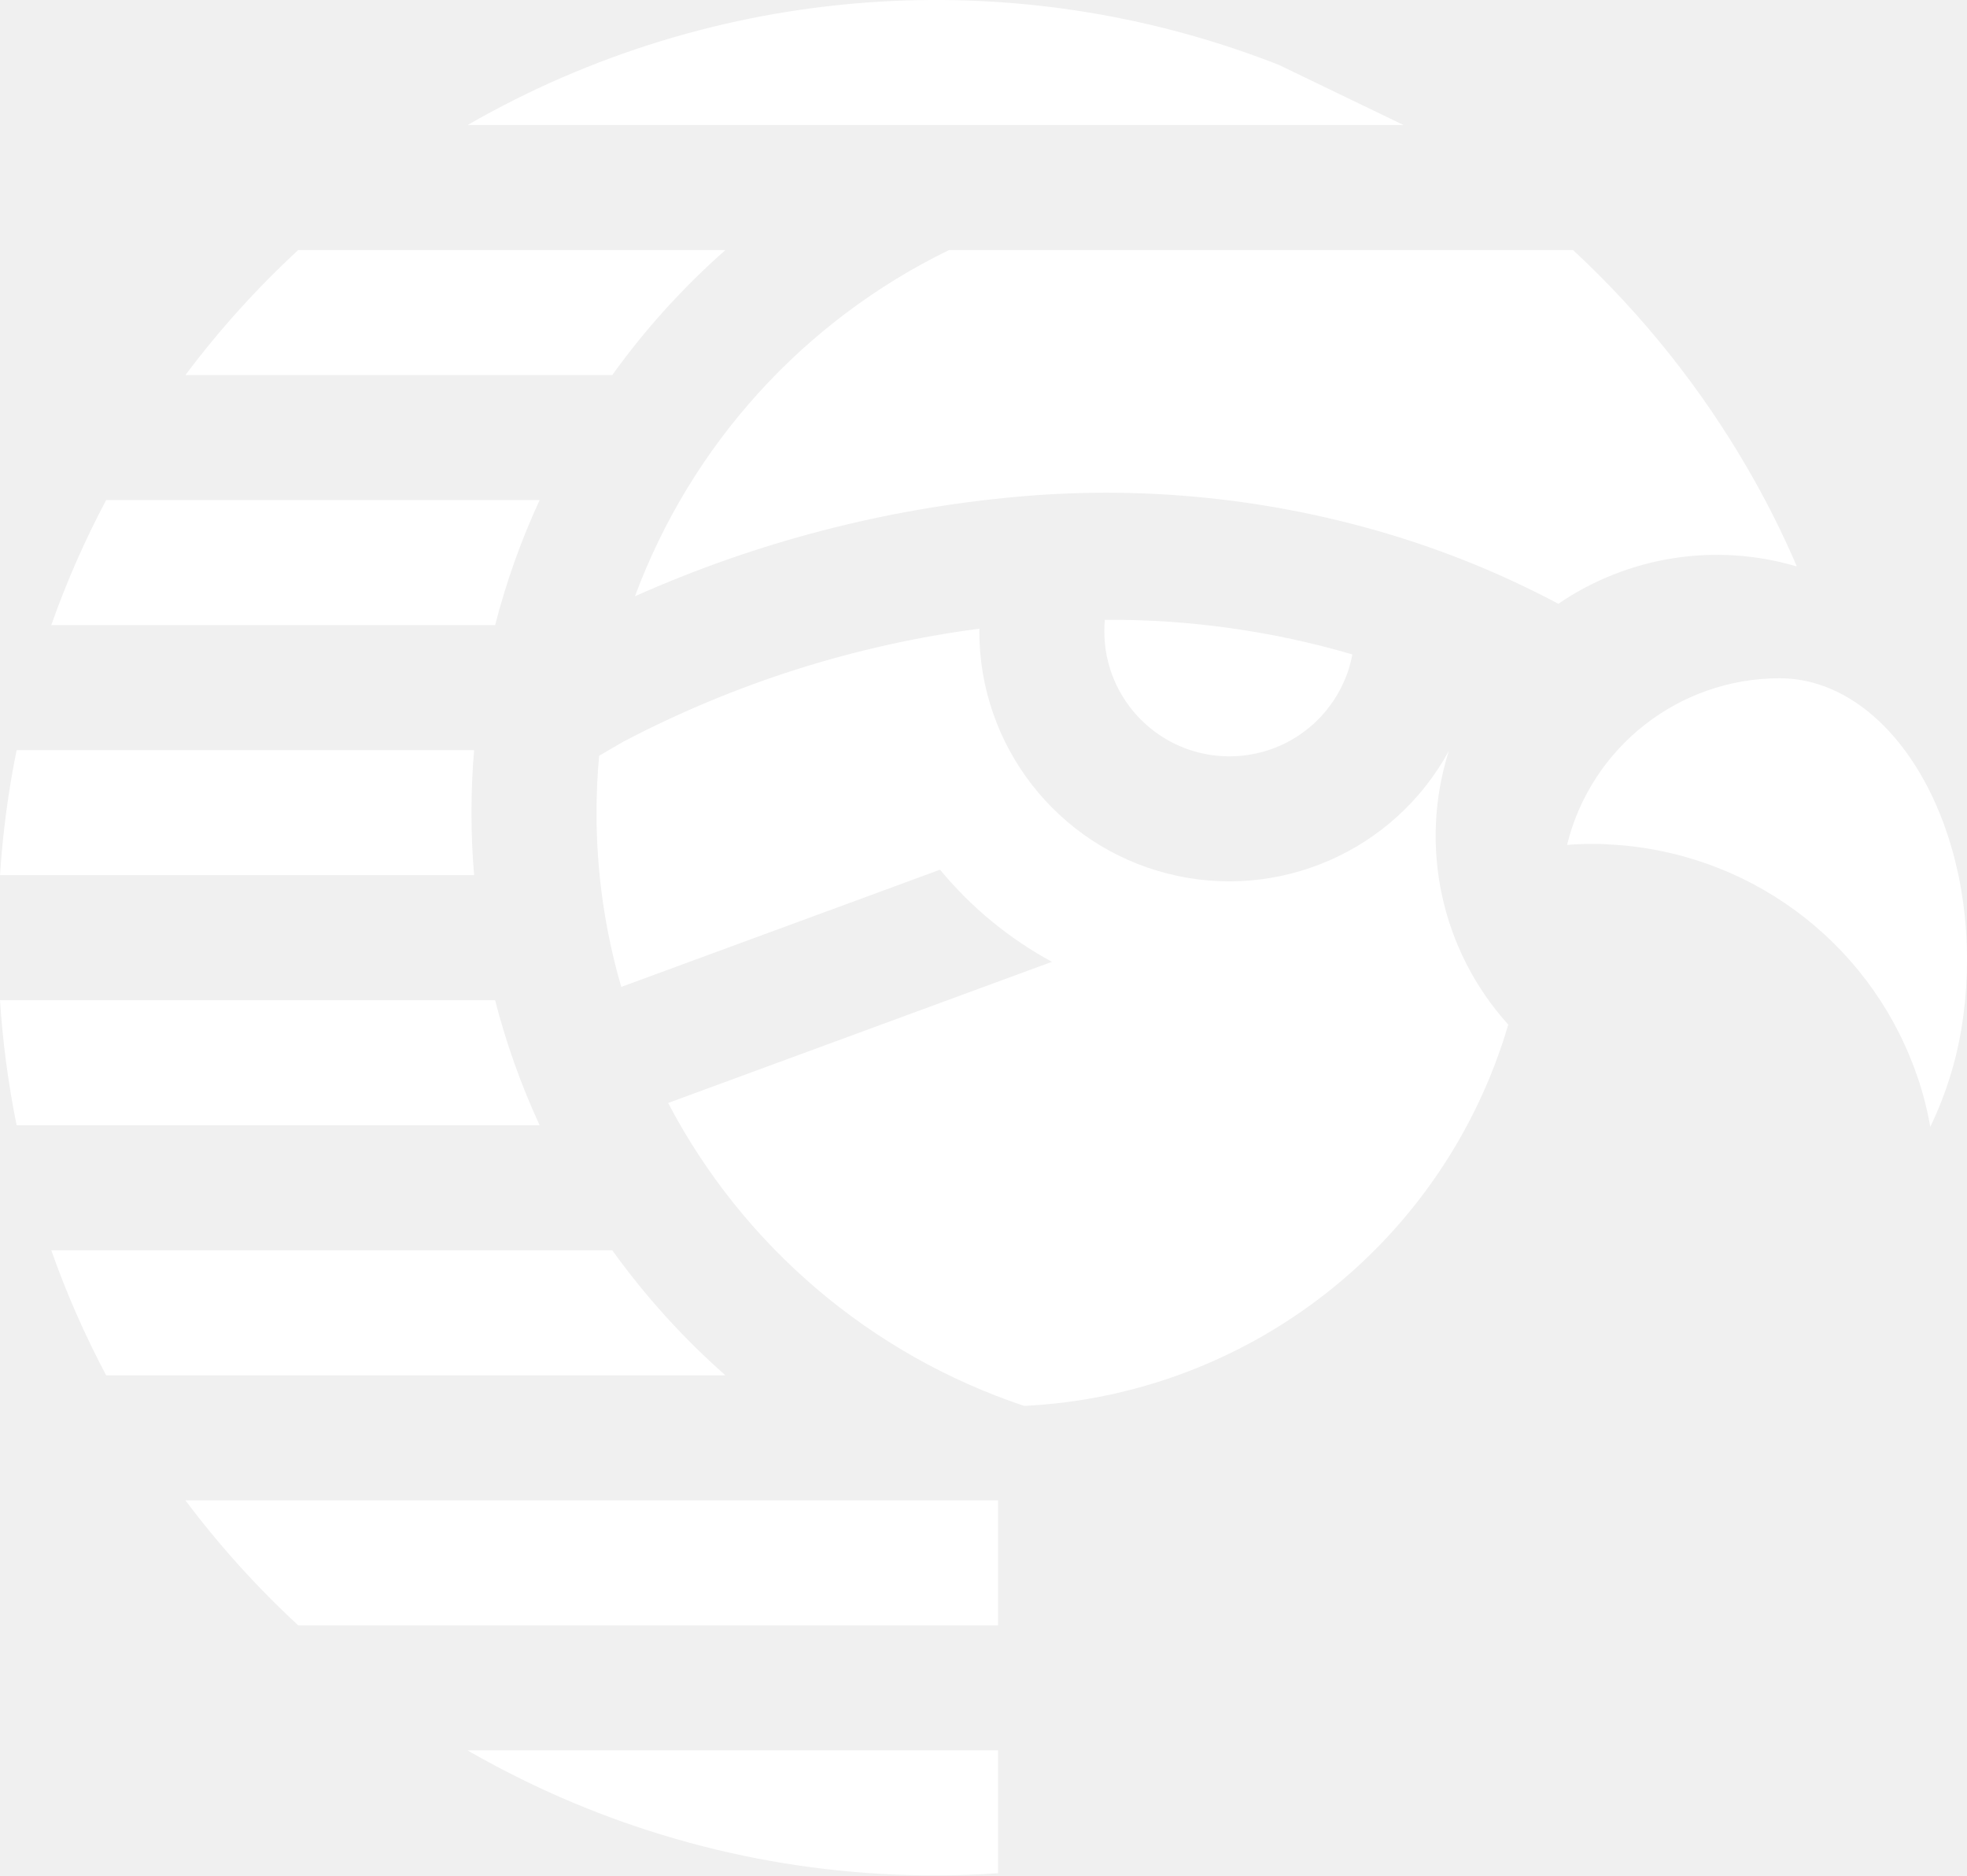
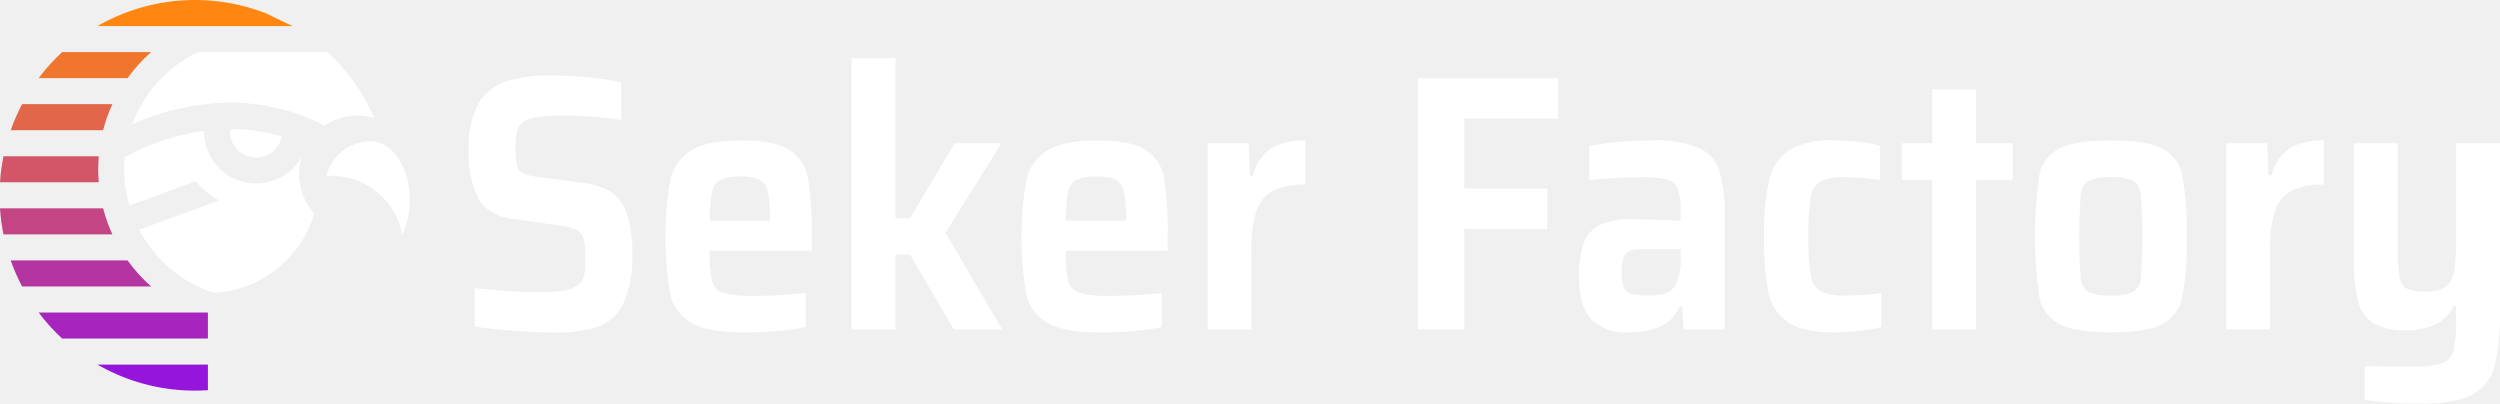
- <svg xmlns="http://www.w3.org/2000/svg" viewBox="0 0 83.92 80">
+ <svg xmlns="http://www.w3.org/2000/svg" viewBox="0 0 320 51.659">
  <defs>
-     <style>.cls-1{fill:#fff;}</style>
+     <style>.cls-1{fill:#ff8610;}.cls-2{fill:#f0762d;}.cls-3{fill:#e1664a;}.cls-4{fill:#d25667;}.cls-5{fill:#c34584;}.cls-6{fill:#b435a1;}.cls-7{fill:#a525be;}.cls-8{fill:#9615db;}.cls-9{fill:#fff;}</style>
  </defs>
-   <g id="Icon">
-     <path class="cls-1" d="M267.92,215.333H227.989a40.074,40.074,0,0,1,34.6-2.57h0Zm-47.158,5.334A39.661,39.661,0,0,0,215.95,226h18.211a32.031,32.031,0,0,1,4.827-5.333Zm-8.193,10.666a39.024,39.024,0,0,0-2.342,5.334h18.936a31.374,31.374,0,0,1,1.9-5.334ZM228.267,242H208.749a39.8,39.8,0,0,0-.709,5.333h20.227q-.112-1.32-.112-2.666C228.155,243.771,228.192,242.88,228.267,242Zm.9,10.667H208.04a39.8,39.8,0,0,0,.709,5.333h22.313A31.364,31.364,0,0,1,229.163,252.667Zm5,10.666H210.227a39.024,39.024,0,0,0,2.342,5.334h26.419A32.077,32.077,0,0,1,234.161,263.333ZM215.95,274a39.661,39.661,0,0,0,4.812,5.333h29.859V274Zm12.039,10.667c.1.064.2.122.31.176.192.112.389.218.586.325.283.155.571.309.859.453A39.8,39.8,0,0,0,247.954,290c.886,0,1.766-.027,2.635-.091a.031.031,0,0,0,.032,0v-5.242Zm44.4-30.96a22.689,22.689,0,0,1-20.653,16.266,26.7,26.7,0,0,1-15.191-12.922l16.375-6.022a16.2,16.2,0,0,1-4.774-3.93l-13.6,5a26.5,26.5,0,0,1-1.056-7.434c0-.816.037-1.627.112-2.427l1.034-.6a45.487,45.487,0,0,1,15.192-4.821.765.765,0,0,0-.006.117,10.665,10.665,0,0,0,20.03,5.1,12,12,0,0,0,2.533,11.67Zm-6.651-15.792a.019.019,0,0,1-.006.016c-.021.112-.042.224-.074.336-.011.053-.027.106-.043.16a3.577,3.577,0,0,1-.112.341c-.011.027-.021.059-.032.085-.037.1-.08.192-.123.288-.026.059-.053.118-.085.176-.043.091-.091.176-.139.262a.8.8,0,0,1-.069.117c-.059.1-.123.2-.192.293-.032.048-.064.091-.1.134a3.262,3.262,0,0,1-.2.256c-.1.122-.213.24-.325.352-.1.1-.208.2-.32.288-.048.037-.091.074-.139.112A5.249,5.249,0,0,1,261.3,242.2c-.069.016-.144.021-.219.032a5.437,5.437,0,0,1-.592.032,5.336,5.336,0,0,1-5.334-5.334c0-.165.006-.33.022-.49A36.664,36.664,0,0,1,265.733,237.915Zm18.957-3.766a38.709,38.709,0,0,0-2.07-4.122,40.3,40.3,0,0,0-7.473-9.36H248.53a26.787,26.787,0,0,0-13.4,14.768,51.278,51.278,0,0,1,16.376-4.251,42.046,42.046,0,0,1,16.743,1.9c.827.272,1.665.576,2.5.912a40.03,40.03,0,0,1,3.776,1.76,11.991,11.991,0,0,1,10.145-1.6c0-.006,0-.011,0-.016S284.679,234.149,284.69,234.149Zm-.731,4.784a9.343,9.343,0,0,0-9.068,7.11c.352-.032.71-.043,1.067-.043.235,0,.469,0,.7.021a14.657,14.657,0,0,1,13.063,9.579,13.745,13.745,0,0,1,.667,2.469,15.5,15.5,0,0,0,1.413-4.752,18.153,18.153,0,0,0,.155-2.384C291.96,244.3,288.376,238.933,283.959,238.933Z" transform="translate(-208.04 -210)" />
+   <g id="Horizontal_White">
+     <path class="cls-1" d="M127.425,228.333H102.468a25.046,25.046,0,0,1,21.623-1.606h0Z" transform="translate(-90 -225)" />
+     <path class="cls-2" d="M97.951,231.667A24.768,24.768,0,0,0,94.944,235h11.381a20.058,20.058,0,0,1,3.017-3.333Z" transform="translate(-90 -225)" />
+     <path class="cls-3" d="M92.83,238.333a24.506,24.506,0,0,0-1.463,3.334H103.2a19.558,19.558,0,0,1,1.187-3.334Z" transform="translate(-90 -225)" />
+     <path class="cls-4" d="M102.642,245h-12.2A24.856,24.856,0,0,0,90,248.333h12.642q-.07-.825-.07-1.666C102.572,246.107,102.6,245.55,102.642,245Z" transform="translate(-90 -225)" />
+     <path class="cls-5" d="M103.2,251.667H90A24.856,24.856,0,0,0,90.443,255h13.946A19.548,19.548,0,0,1,103.2,251.667Z" transform="translate(-90 -225)" />
+     <path class="cls-6" d="M106.325,258.333H91.367a24.506,24.506,0,0,0,1.463,3.334h16.512A20.1,20.1,0,0,1,106.325,258.333Z" transform="translate(-90 -225)" />
+     <path class="cls-7" d="M94.944,265a24.768,24.768,0,0,0,3.007,3.333h18.662V265Z" transform="translate(-90 -225)" />
+     <path class="cls-8" d="M102.468,271.667c.064.04.127.076.194.11.12.07.243.136.366.2.177.1.357.193.537.283A24.874,24.874,0,0,0,114.947,275c.553,0,1.1-.017,1.646-.057a.018.018,0,0,0,.02,0v-3.276Z" transform="translate(-90 -225)" />
+     <path class="cls-9" d="M130.215,252.317a14.18,14.18,0,0,1-12.908,10.166,16.692,16.692,0,0,1-9.5-8.076l10.235-3.764a10.124,10.124,0,0,1-2.984-2.456l-8.5,3.126a16.561,16.561,0,0,1-.66-4.646c0-.51.024-1.017.07-1.517l.647-.377a28.429,28.429,0,0,1,9.5-3.013.447.447,0,0,0,0,.073,6.666,6.666,0,0,0,12.519,3.19,7.507,7.507,0,0,0,1.583,7.294Z" transform="translate(-90 -225)" />
+     <path class="cls-9" d="M126.058,242.447l0,.01c-.014.07-.027.14-.047.21-.007.033-.017.066-.027.1a2.21,2.21,0,0,1-.07.213c-.006.017-.013.037-.02.053-.023.064-.05.12-.076.18-.017.037-.034.074-.054.11-.026.057-.056.11-.086.164a.589.589,0,0,1-.044.073,1.917,1.917,0,0,1-.12.183c-.02.03-.04.057-.06.084a2.028,2.028,0,0,1-.127.16c-.063.076-.133.15-.2.22s-.13.123-.2.18c-.03.023-.057.046-.087.07a3.281,3.281,0,0,1-1.546.67c-.044.01-.09.013-.137.02a3.428,3.428,0,0,1-.37.02,3.336,3.336,0,0,1-3.334-3.334c0-.1,0-.206.013-.306A22.9,22.9,0,0,1,126.058,242.447Z" transform="translate(-90 -225)" />
+     <path class="cls-9" d="M137.906,240.093a24.208,24.208,0,0,0-1.293-2.576,25.193,25.193,0,0,0-4.671-5.85H115.307a16.741,16.741,0,0,0-8.375,9.23,32.034,32.034,0,0,1,10.235-2.657,26.282,26.282,0,0,1,10.464,1.19c.517.17,1.041.36,1.561.57a25.063,25.063,0,0,1,2.36,1.1,7.493,7.493,0,0,1,6.341-1l0-.01C137.893,240.093,137.9,240.093,137.906,240.093Z" transform="translate(-90 -225)" />
+     <path class="cls-9" d="M137.449,243.083a5.839,5.839,0,0,0-5.667,4.444c.22-.02.443-.027.667-.027.146,0,.293,0,.44.013a9.161,9.161,0,0,1,8.164,5.987,8.523,8.523,0,0,1,.417,1.543,9.684,9.684,0,0,0,.883-2.97,11.3,11.3,0,0,0,.1-1.49C142.45,246.44,140.21,243.083,137.449,243.083Z" transform="translate(-90 -225)" />
+     <path class="cls-9" d="M155.616,267.336q-2.762-.21-4.867-.537v-4.906q5.239.513,8.33.513a17.582,17.582,0,0,0,3.276-.234,3.576,3.576,0,0,0,1.731-.747,2.013,2.013,0,0,0,.7-1.215,12.39,12.39,0,0,0,.14-2.149,10.222,10.222,0,0,0-.21-2.477,1.761,1.761,0,0,0-.819-1.1,6.554,6.554,0,0,0-2.059-.584l-5.943-.842q-3.37-.418-4.633-2.593A12.679,12.679,0,0,1,150,244.182a11.493,11.493,0,0,1,1.287-6,6.337,6.337,0,0,1,3.557-2.8,19.351,19.351,0,0,1,5.779-.724,45.969,45.969,0,0,1,4.82.257,35.465,35.465,0,0,1,4.071.631v4.812a45.571,45.571,0,0,0-7.44-.56,22.034,22.034,0,0,0-3.252.187,4.4,4.4,0,0,0-1.8.607,1.882,1.882,0,0,0-.843,1.145,9.343,9.343,0,0,0-.187,2.173,9.861,9.861,0,0,0,.187,2.29,1.447,1.447,0,0,0,.749.981,6.747,6.747,0,0,0,1.919.467l5.989.8a8.67,8.67,0,0,1,3.253,1.051,5.2,5.2,0,0,1,2.036,2.5,15.189,15.189,0,0,1,.8,5.515,13.825,13.825,0,0,1-1.193,6.448,5.786,5.786,0,0,1-3.323,2.9,18.335,18.335,0,0,1-5.592.7Q158.377,267.546,155.616,267.336ZM193.9,257.079H180.839a16.812,16.812,0,0,0,.3,3.9,2.12,2.12,0,0,0,1.451,1.5,13.79,13.79,0,0,0,4,.4,62.141,62.141,0,0,0,6.552-.373v4.345a24.567,24.567,0,0,1-3.557.515q-2.2.184-4.259.186-4.632,0-6.762-1.191a5.594,5.594,0,0,1-2.761-3.645,43.237,43.237,0,0,1,0-14.72,5.92,5.92,0,0,1,2.691-3.761q2.06-1.262,6.411-1.261,4.258,0,6.154,1.214a5.3,5.3,0,0,1,2.364,3.622,43.331,43.331,0,0,1,.467,7.5Zm-11.7-9.065a2.168,2.168,0,0,0-1.053,1.542,20.094,20.094,0,0,0-.3,3.692h7.722a16.335,16.335,0,0,0-.305-3.738,2.2,2.2,0,0,0-1.076-1.543,5.686,5.686,0,0,0-2.363-.374A5.976,5.976,0,0,0,182.2,248.014Zm29.9,19.159-5.615-9.579h-1.872v9.579H199v-34.72h5.616V252.92h1.872l5.709-9.579h5.99l-7.16,11.449,7.253,12.383Zm27.376-10.094H226.419a16.812,16.812,0,0,0,.3,3.9,2.12,2.12,0,0,0,1.451,1.5,13.786,13.786,0,0,0,4,.4,62.123,62.123,0,0,0,6.551-.373v4.345a24.529,24.529,0,0,1-3.556.515q-2.2.184-4.259.186-4.632,0-6.762-1.191a5.591,5.591,0,0,1-2.761-3.645,43.237,43.237,0,0,1,0-14.72,5.92,5.92,0,0,1,2.691-3.761q2.059-1.262,6.411-1.261,4.258,0,6.154,1.214a5.294,5.294,0,0,1,2.363,3.622,43.207,43.207,0,0,1,.468,7.5Zm-11.7-9.065a2.168,2.168,0,0,0-1.053,1.542,20.094,20.094,0,0,0-.3,3.692h7.721a16.348,16.348,0,0,0-.3-3.738,2.2,2.2,0,0,0-1.076-1.543,5.686,5.686,0,0,0-2.363-.374A5.976,5.976,0,0,0,227.776,248.014Zm16.8-4.673h5.241l.188,4.112h.374a5.806,5.806,0,0,1,2.363-3.5,8.286,8.286,0,0,1,4.329-.98v5.653a8.856,8.856,0,0,0-4.142.794,4.494,4.494,0,0,0-2.106,2.57,15.18,15.18,0,0,0-.631,4.908v10.28h-5.616Zm26.907,23.832V235.024h17.97v5.14H277.426v8.972H288.05v5.186H277.426v12.851Zm22.182-1.309q-1.545-1.683-1.544-5.42a12.459,12.459,0,0,1,.608-4.369,4.117,4.117,0,0,1,2.082-2.29,9.449,9.449,0,0,1,4.1-.725q2.106,0,6.224.188v-1.029a8.527,8.527,0,0,0-.4-3.106,2,2,0,0,0-1.451-1.169,17.458,17.458,0,0,0-3.626-.257q-1.216,0-3.135.117t-3.089.257v-4.392a47.038,47.038,0,0,1,8-.7,14.646,14.646,0,0,1,5.967.934,4.877,4.877,0,0,1,2.667,2.92,18.387,18.387,0,0,1,.679,5.678v14.673H305.5l-.186-2.9h-.328q-1.452,3.272-6.5,3.271A6.247,6.247,0,0,1,293.665,265.864Zm9.476-3.295a2.5,2.5,0,0,0,1.287-1,7.235,7.235,0,0,0,.7-3.739v-.934h-4.679a5.715,5.715,0,0,0-1.8.209,1.334,1.334,0,0,0-.819.842,6.129,6.129,0,0,0-.234,1.986,5.094,5.094,0,0,0,.257,1.869,1.42,1.42,0,0,0,.96.818,8.589,8.589,0,0,0,2.246.21A6.777,6.777,0,0,0,303.141,262.569Zm24.825,4.791a29.315,29.315,0,0,1-3.182.186q-4.024,0-5.943-1.308a5.992,5.992,0,0,1-2.481-3.808,34.839,34.839,0,0,1-.561-7.173,31.41,31.41,0,0,1,.632-7.149,6.244,6.244,0,0,1,2.527-3.856,10.31,10.31,0,0,1,5.732-1.284,29.237,29.237,0,0,1,3.253.186,14.525,14.525,0,0,1,2.69.515v4.392a24.418,24.418,0,0,0-4.445-.374,6.849,6.849,0,0,0-3.158.537,2.825,2.825,0,0,0-1.264,2.057,28.276,28.276,0,0,0-.305,4.976,26.713,26.713,0,0,0,.328,5.023,2.809,2.809,0,0,0,1.287,2.033,7.1,7.1,0,0,0,3.158.514,30.569,30.569,0,0,0,4.587-.327v4.345A18.192,18.192,0,0,1,327.966,267.36Zm9.36-.187V248.061h-3.885v-4.72h3.885v-6.915h5.615v6.915h4.68v4.72h-4.68v19.112Zm16.285-.678a4.953,4.953,0,0,1-2.574-3.458,54.553,54.553,0,0,1,0-15.607A4.879,4.879,0,0,1,353.611,244q2.012-1.029,6.6-1.028,4.538,0,6.551,1.028a4.889,4.889,0,0,1,2.573,3.457,38.454,38.454,0,0,1,.562,7.8,38.06,38.06,0,0,1-.562,7.78,4.952,4.952,0,0,1-2.573,3.458q-2.012,1.052-6.551,1.051Q355.623,267.546,353.611,266.5Zm9.453-4.135a2.381,2.381,0,0,0,.983-1.869,73.663,73.663,0,0,0,0-10.491,2.391,2.391,0,0,0-.96-1.846,6.12,6.12,0,0,0-2.877-.467,6.285,6.285,0,0,0-2.9.467,2.358,2.358,0,0,0-.983,1.846,73.663,73.663,0,0,0,0,10.491,2.381,2.381,0,0,0,.983,1.869,6.271,6.271,0,0,0,2.9.467A6.129,6.129,0,0,0,363.064,262.36Zm11.885-19.019h5.241l.188,4.112h.374a5.806,5.806,0,0,1,2.363-3.5,8.286,8.286,0,0,1,4.329-.98v5.653a8.856,8.856,0,0,0-4.142.794,4.494,4.494,0,0,0-2.106,2.57,15.176,15.176,0,0,0-.632,4.908v10.28h-5.615Zm17.737,32.85v-4.345c.685,0,1.185.015,1.5.046l4.492.047a11.673,11.673,0,0,0,3.931-.467,2.325,2.325,0,0,0,1.474-1.659,18.774,18.774,0,0,0,.305-4.089v-1.588h-.328a4.939,4.939,0,0,1-2.246,2.359,8.6,8.6,0,0,1-3.931.771,7.339,7.339,0,0,1-4.259-1,4.9,4.9,0,0,1-1.872-2.992,25.406,25.406,0,0,1-.467-5.537V243.341H396.9v12.617a30.207,30.207,0,0,0,.211,4.369,2.08,2.08,0,0,0,.912,1.612,5.6,5.6,0,0,0,2.434.374,4.279,4.279,0,0,0,2.6-.631,3.152,3.152,0,0,0,1.076-2.01,24.839,24.839,0,0,0,.258-4.181v-12.15H410v20.981a32.09,32.09,0,0,1-.632,7.36,5.779,5.779,0,0,1-2.76,3.739q-2.132,1.236-6.669,1.238A47.432,47.432,0,0,1,392.686,276.191Z" transform="translate(-90 -225)" />
  </g>
</svg>
